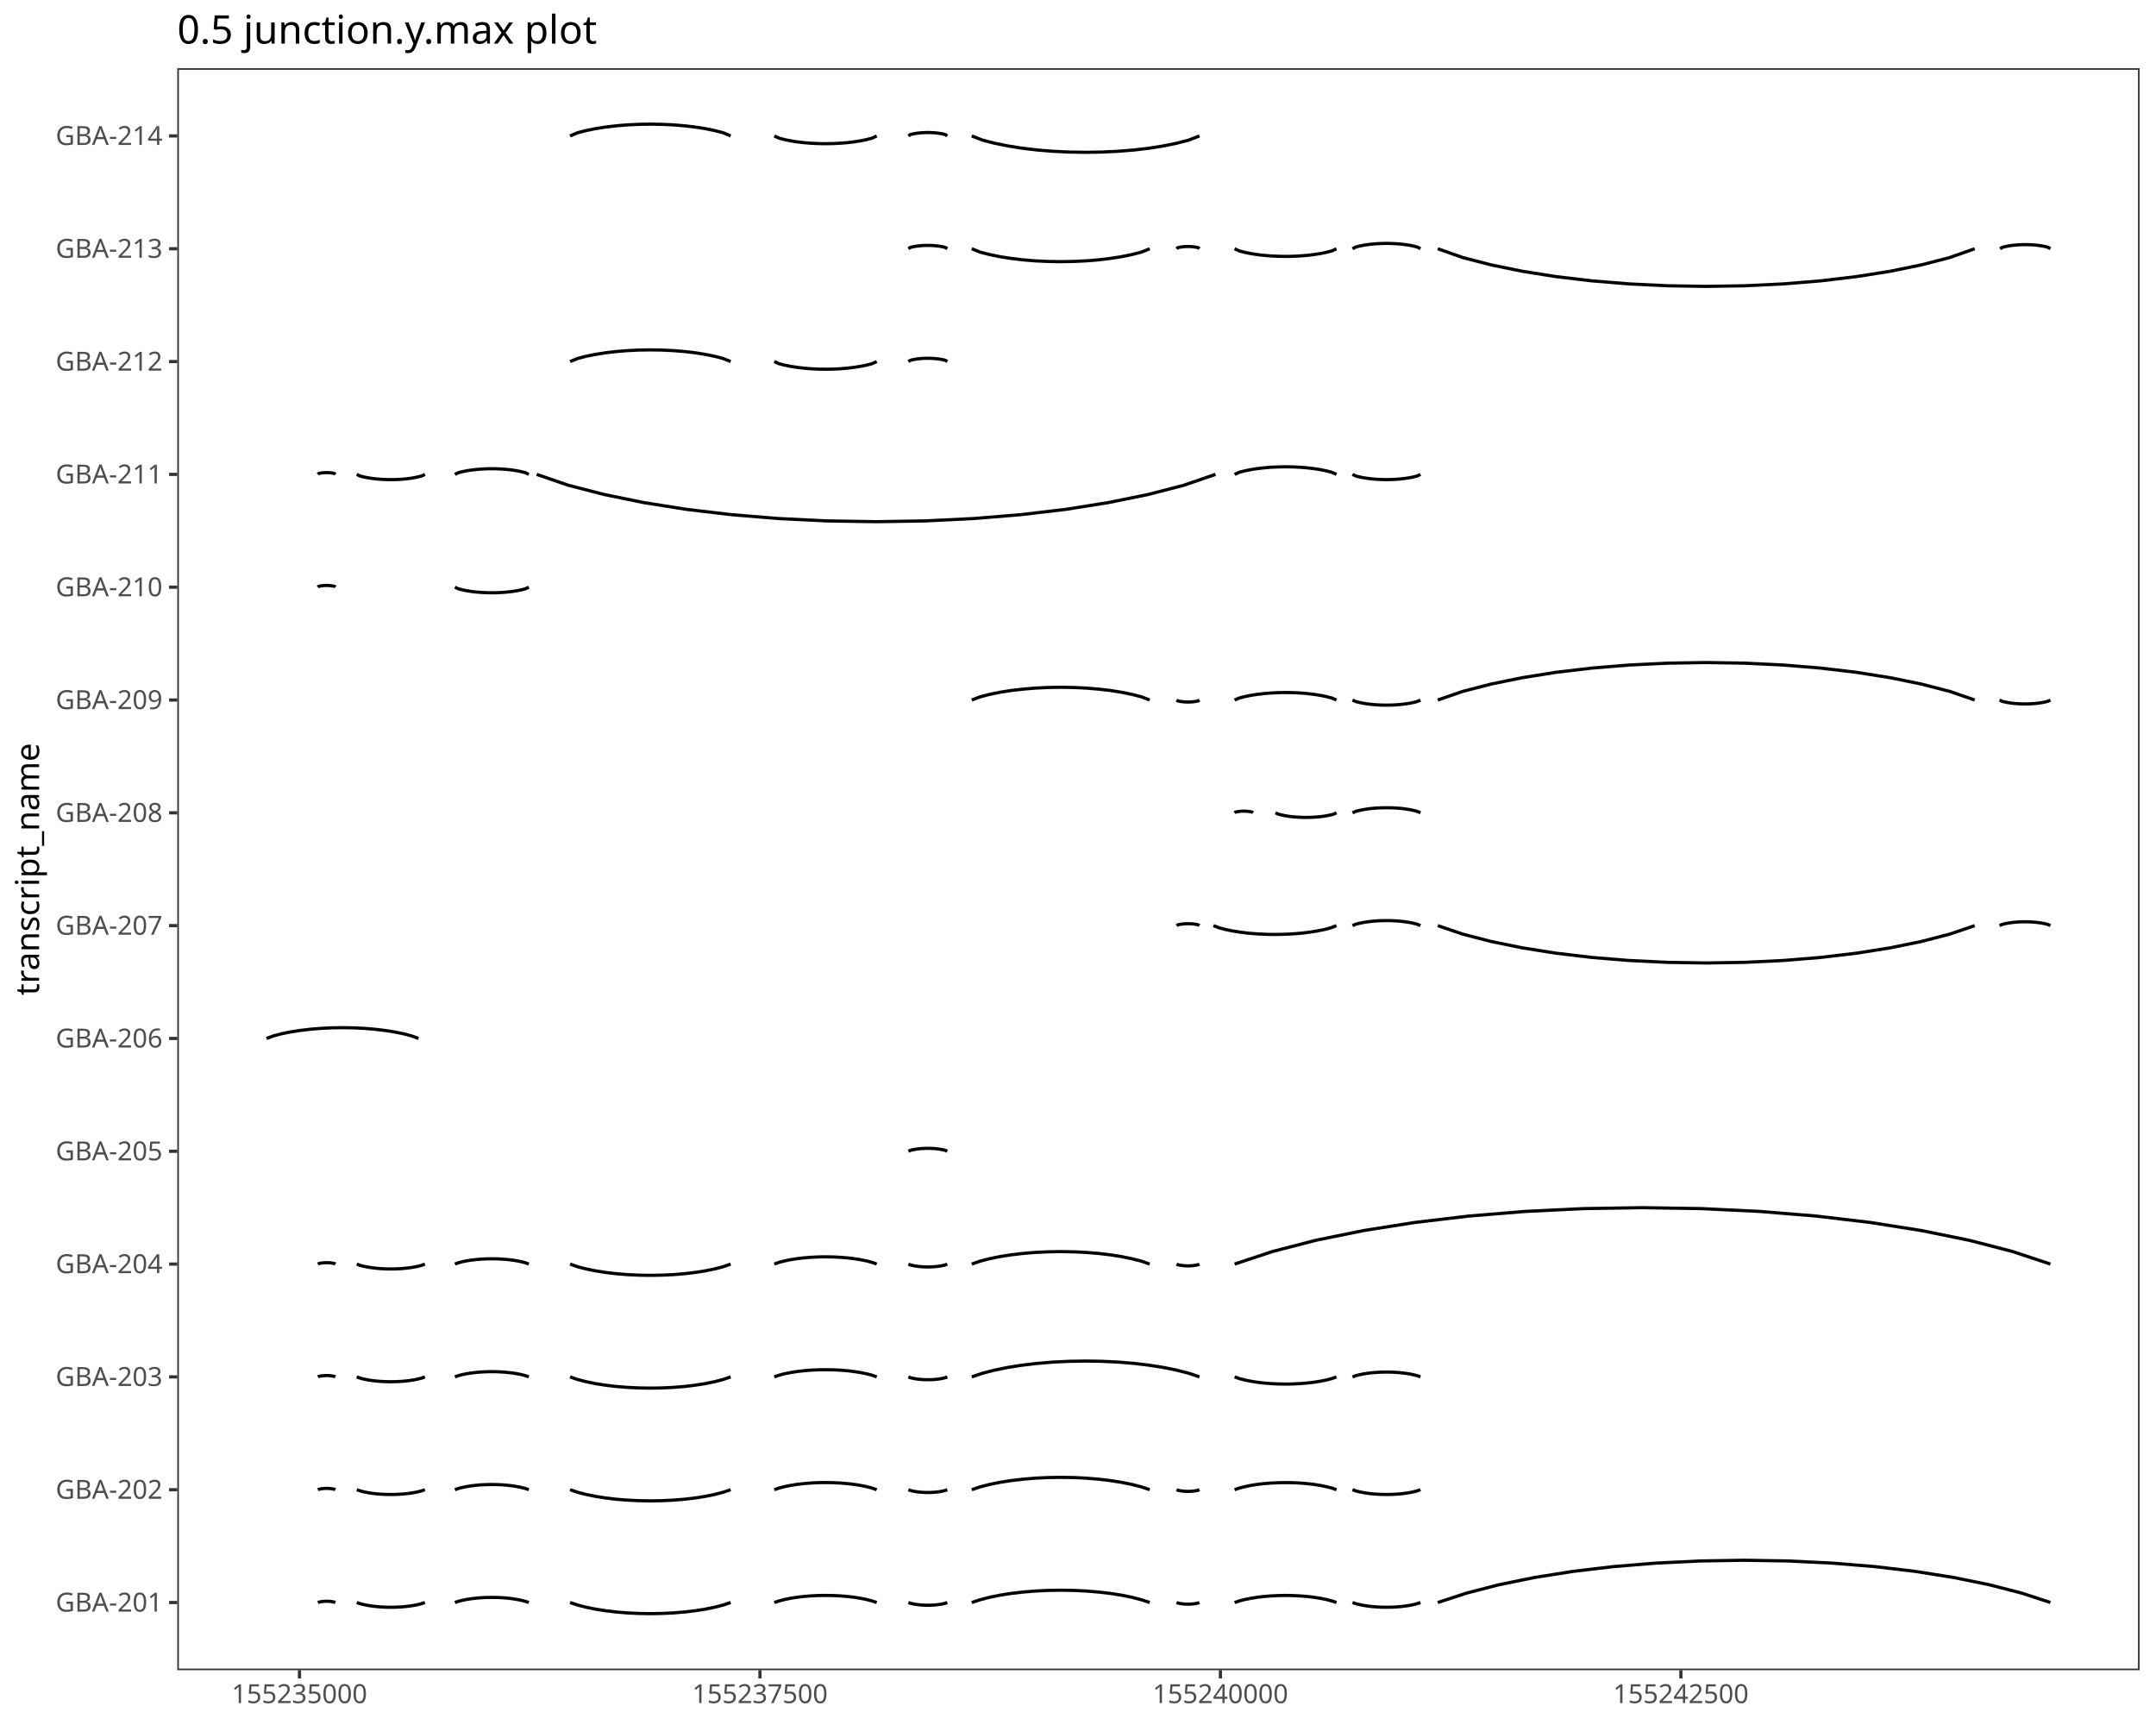
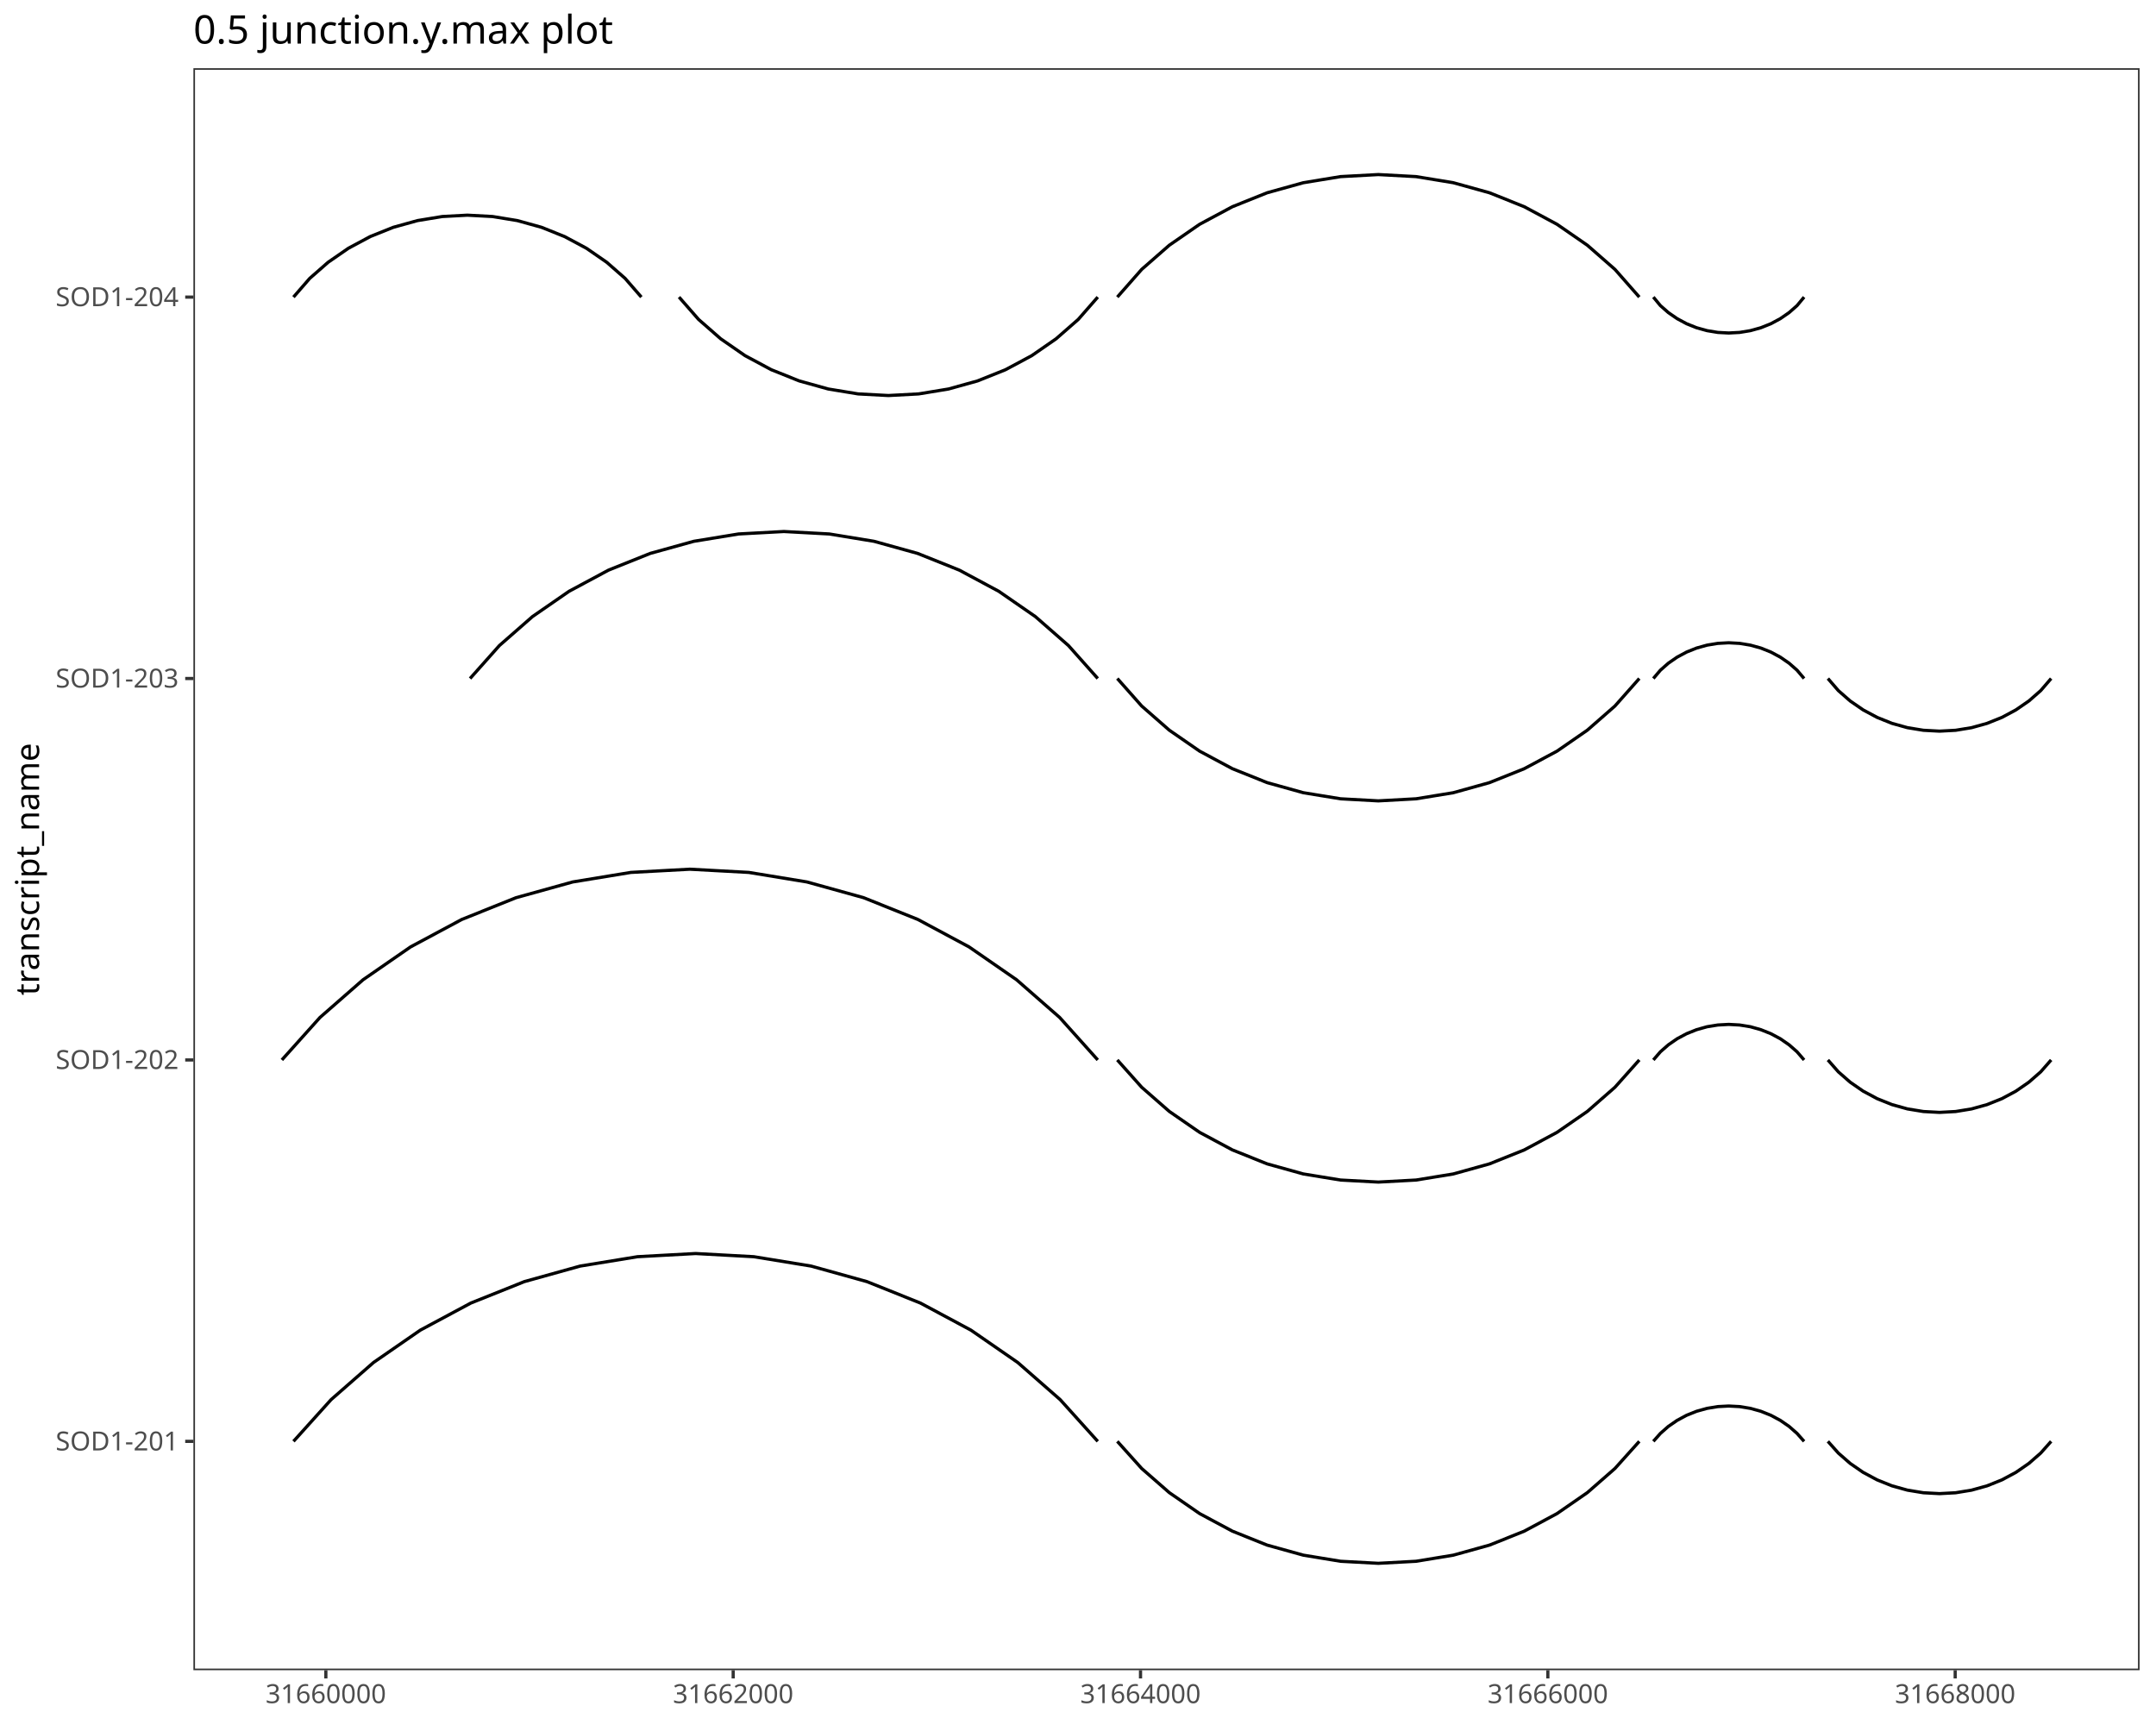
<svg xmlns="http://www.w3.org/2000/svg" class="svglite" data-engine-version="2.0" width="720.00pt" height="576.00pt" viewBox="0 0 720.00 576.00">
  <defs>
    <style type="text/css">
    .svglite line, .svglite polyline, .svglite polygon, .svglite path, .svglite rect, .svglite circle {
      fill: none;
      stroke: #000000;
      stroke-linecap: round;
      stroke-linejoin: round;
      stroke-miterlimit: 10.00;
    }
  </style>
  </defs>
  <rect width="100%" height="100%" style="stroke: none; fill: #FFFFFF;" />
  <defs>
    <clipPath id="cpMC4wMHw3MjAuMDB8MC4wMHw1NzYuMDA=">
      <rect x="0.00" y="0.00" width="720.00" height="576.00" />
    </clipPath>
  </defs>
  <g clip-path="url(#cpMC4wMHw3MjAuMDB8MC4wMHw1NzYuMDA=)">
    <rect x="0.00" y="0.00" width="720.00" height="576.00" style="stroke-width: 1.07; stroke: #FFFFFF; fill: #FFFFFF;" />
  </g>
  <defs>
-     <clipPath id="cpNTkuMjF8NzE0LjUyfDIyLjc4fDU1Ny43MQ==">
-       <rect x="59.21" y="22.78" width="655.31" height="534.92" />
+     <clipPath id="cpNjQuNTl8NzE0LjUyfDIyLjc4fDU1Ny43MQ==">
+       <rect x="64.59" y="22.78" width="649.93" height="534.92" />
    </clipPath>
  </defs>
-   <g clip-path="url(#cpNTkuMjF8NzE0LjUyfDIyLjc4fDU1Ny43MQ==)">
-     <rect x="59.21" y="22.78" width="655.31" height="534.92" style="stroke-width: 1.07; stroke: none; fill: #FFFFFF;" />
-     <polyline points="151.92,535.10 153.07,534.71 154.38,534.37 155.81,534.08 157.36,533.84 159.00,533.64 160.71,533.50 162.47,533.42 164.26,533.39 166.04,533.42 167.80,533.50 169.51,533.64 171.15,533.84 172.70,534.08 174.13,534.37 175.44,534.71 176.59,535.10 " style="stroke-width: 1.07; stroke-linecap: butt;" />
-     <polyline points="106.16,535.10 106.43,535.00 106.74,534.92 107.08,534.85 107.45,534.79 107.84,534.74 108.24,534.71 108.66,534.69 109.08,534.68 109.50,534.69 109.92,534.71 110.32,534.74 110.71,534.79 111.08,534.85 111.42,534.92 111.73,535.00 112.00,535.10 " style="stroke-width: 1.07; stroke-linecap: butt;" />
-     <polyline points="190.37,535.10 192.87,535.94 195.71,536.67 198.83,537.31 202.19,537.84 205.76,538.26 209.48,538.57 213.31,538.75 217.19,538.82 221.06,538.75 224.89,538.57 228.61,538.26 232.18,537.84 235.55,537.31 238.67,536.67 241.50,535.94 244.00,535.10 " style="stroke-width: 1.07; stroke-linecap: butt;" />
-     <polyline points="258.58,535.10 260.18,534.57 261.99,534.10 263.98,533.69 266.12,533.35 268.40,533.08 270.77,532.89 273.21,532.77 275.68,532.73 278.16,532.77 280.59,532.89 282.97,533.08 285.24,533.35 287.39,533.69 289.38,534.10 291.19,534.57 292.78,535.10 " style="stroke-width: 1.07; stroke-linecap: butt;" />
-     <polyline points="303.36,535.10 303.97,535.32 304.66,535.50 305.41,535.65 306.23,535.78 307.09,535.88 307.99,535.95 308.91,536.00 309.85,536.01 310.79,536.00 311.72,535.95 312.62,535.88 313.48,535.78 314.30,535.65 315.05,535.50 315.74,535.32 316.34,535.10 " style="stroke-width: 1.07; stroke-linecap: butt;" />
-     <polyline points="324.52,535.10 327.30,534.18 330.44,533.37 333.89,532.66 337.62,532.07 341.58,531.61 345.70,531.27 349.94,531.06 354.23,530.99 358.53,531.06 362.77,531.27 366.89,531.61 370.84,532.07 374.57,532.66 378.03,533.37 381.17,534.18 383.94,535.10 " style="stroke-width: 1.07; stroke-linecap: butt;" />
-     <polyline points="392.92,535.10 393.28,535.24 393.68,535.34 394.13,535.43 394.61,535.51 395.11,535.57 395.64,535.61 396.19,535.64 396.74,535.65 397.29,535.64 397.83,535.61 398.36,535.57 398.87,535.51 399.35,535.43 399.79,535.34 400.19,535.24 400.55,535.10 " style="stroke-width: 1.07; stroke-linecap: butt;" />
-     <polyline points="412.30,535.10 413.89,534.57 415.69,534.10 417.66,533.70 419.80,533.36 422.06,533.09 424.42,532.90 426.85,532.78 429.31,532.74 431.77,532.78 434.19,532.90 436.55,533.09 438.82,533.36 440.95,533.70 442.93,534.10 444.73,534.57 446.32,535.10 " style="stroke-width: 1.07; stroke-linecap: butt;" />
-     <polyline points="451.67,535.10 452.73,535.47 453.93,535.78 455.25,536.05 456.67,536.27 458.18,536.45 459.76,536.58 461.38,536.66 463.02,536.68 464.66,536.66 466.28,536.58 467.85,536.45 469.36,536.27 470.79,536.05 472.11,535.78 473.30,535.47 474.36,535.10 " style="stroke-width: 1.07; stroke-linecap: butt;" />
-     <polyline points="480.15,535.10 489.71,531.97 500.51,529.18 512.41,526.75 525.26,524.71 538.87,523.10 553.06,521.94 567.65,521.23 582.44,520.99 597.23,521.23 611.82,521.94 626.01,523.10 639.62,524.71 652.47,526.75 664.37,529.18 675.17,531.97 684.73,535.10 " style="stroke-width: 1.07; stroke-linecap: butt;" />
-     <polyline points="119.14,535.10 120.20,535.47 121.40,535.78 122.73,536.05 124.16,536.27 125.67,536.45 127.25,536.58 128.87,536.66 130.52,536.69 132.16,536.66 133.78,536.58 135.36,536.45 136.88,536.27 138.31,536.05 139.63,535.78 140.83,535.47 141.90,535.10 " style="stroke-width: 1.07; stroke-linecap: butt;" />
-     <polyline points="151.92,196.07 153.07,196.61 154.38,196.95 155.81,197.24 157.36,197.49 159.00,197.68 160.71,197.82 162.47,197.91 164.26,197.94 166.04,197.91 167.80,197.82 169.51,197.68 171.15,197.49 172.70,197.24 174.13,196.95 175.44,196.61 176.59,196.07 " style="stroke-width: 1.07; stroke-linecap: butt;" />
-     <polyline points="106.16,196.07 106.43,195.81 106.74,195.73 107.08,195.66 107.45,195.60 107.84,195.56 108.24,195.52 108.66,195.50 109.08,195.50 109.50,195.50 109.92,195.52 110.32,195.56 110.71,195.60 111.08,195.66 111.42,195.73 111.73,195.81 112.00,196.07 " style="stroke-width: 1.07; stroke-linecap: butt;" />
-     <polyline points="119.14,158.40 120.20,158.93 121.40,159.24 122.73,159.51 124.16,159.74 125.67,159.92 127.25,160.05 128.87,160.13 130.52,160.15 132.16,160.13 133.78,160.05 135.36,159.92 136.88,159.74 138.31,159.51 139.63,159.24 140.83,158.93 141.90,158.40 " style="stroke-width: 1.07; stroke-linecap: butt;" />
-     <polyline points="151.92,158.40 153.07,157.84 154.38,157.50 155.81,157.21 157.36,156.96 159.00,156.77 160.71,156.63 162.47,156.54 164.26,156.51 166.04,156.54 167.80,156.63 169.51,156.77 171.15,156.96 172.70,157.21 174.13,157.50 175.44,157.84 176.59,158.40 " style="stroke-width: 1.07; stroke-linecap: butt;" />
-     <polyline points="106.16,158.40 106.43,158.12 106.74,158.04 107.08,157.97 107.45,157.91 107.84,157.87 108.24,157.84 108.66,157.82 109.08,157.81 109.50,157.82 109.92,157.84 110.32,157.87 110.71,157.91 111.08,157.97 111.42,158.04 111.73,158.12 112.00,158.40 " style="stroke-width: 1.07; stroke-linecap: butt;" />
-     <polyline points="179.23,158.40 189.82,162.04 201.79,165.13 214.98,167.82 229.21,170.08 244.29,171.86 260.02,173.15 276.18,173.94 292.57,174.20 308.95,173.94 325.12,173.15 340.84,171.86 355.92,170.08 370.15,167.82 383.34,165.13 395.31,162.04 405.90,158.40 " style="stroke-width: 1.07; stroke-linecap: butt;" />
-     <polyline points="412.30,158.40 413.89,157.69 415.69,157.23 417.66,156.82 419.80,156.49 422.06,156.22 424.42,156.02 426.85,155.91 429.31,155.87 431.77,155.91 434.19,156.02 436.55,156.22 438.82,156.49 440.95,156.82 442.93,157.23 444.73,157.69 446.32,158.40 " style="stroke-width: 1.07; stroke-linecap: butt;" />
-     <polyline points="451.67,158.40 452.73,158.93 453.93,159.24 455.25,159.51 456.67,159.73 458.18,159.91 459.76,160.04 461.38,160.12 463.02,160.15 464.66,160.12 466.28,160.04 467.85,159.91 469.36,159.73 470.79,159.51 472.11,159.24 473.30,158.93 474.36,158.40 " style="stroke-width: 1.07; stroke-linecap: butt;" />
-     <polyline points="190.37,120.73 192.87,119.71 195.71,118.97 198.83,118.34 202.19,117.80 205.76,117.38 209.48,117.08 213.31,116.89 217.19,116.83 221.06,116.89 224.89,117.08 228.61,117.38 232.18,117.80 235.55,118.34 238.67,118.97 241.50,119.71 244.00,120.73 " style="stroke-width: 1.07; stroke-linecap: butt;" />
-     <polyline points="258.58,120.73 260.18,121.45 261.99,121.92 263.98,122.32 266.12,122.66 268.40,122.93 270.77,123.13 273.21,123.25 275.68,123.29 278.16,123.25 280.59,123.13 282.97,122.93 285.24,122.66 287.39,122.32 289.38,121.92 291.19,121.45 292.78,120.73 " style="stroke-width: 1.07; stroke-linecap: butt;" />
-     <polyline points="303.36,120.73 303.97,120.33 304.66,120.15 305.41,119.99 306.23,119.87 307.09,119.76 307.99,119.69 308.91,119.64 309.85,119.63 310.79,119.64 311.72,119.69 312.62,119.76 313.48,119.87 314.30,119.99 315.05,120.15 315.74,120.33 316.34,120.73 " style="stroke-width: 1.07; stroke-linecap: butt;" />
-     <polyline points="303.36,83.06 303.97,82.64 304.66,82.46 305.41,82.31 306.23,82.18 307.09,82.08 307.99,82.00 308.91,81.96 309.85,81.94 310.79,81.96 311.72,82.00 312.62,82.08 313.48,82.18 314.30,82.31 315.05,82.46 315.74,82.64 316.34,83.06 " style="stroke-width: 1.07; stroke-linecap: butt;" />
-     <polyline points="324.52,83.06 327.30,84.18 330.44,84.99 333.89,85.70 337.62,86.29 341.58,86.76 345.70,87.10 349.94,87.30 354.23,87.37 358.53,87.30 362.77,87.10 366.89,86.76 370.84,86.29 374.57,85.70 378.03,84.99 381.17,84.18 383.94,83.06 " style="stroke-width: 1.07; stroke-linecap: butt;" />
-     <polyline points="392.92,83.06 393.28,82.72 393.68,82.62 394.13,82.53 394.61,82.45 395.11,82.39 395.64,82.35 396.19,82.32 396.74,82.31 397.29,82.32 397.83,82.35 398.36,82.39 398.87,82.45 399.35,82.53 399.79,82.62 400.19,82.72 400.55,83.06 " style="stroke-width: 1.07; stroke-linecap: butt;" />
-     <polyline points="412.30,83.06 413.89,83.80 415.69,84.26 417.66,84.66 419.80,85.00 422.06,85.27 424.42,85.46 426.85,85.58 429.31,85.62 431.77,85.58 434.19,85.46 436.55,85.27 438.82,85.00 440.95,84.66 442.93,84.26 444.73,83.80 446.32,83.06 " style="stroke-width: 1.07; stroke-linecap: butt;" />
-     <polyline points="451.67,83.06 452.73,82.49 453.93,82.18 455.25,81.91 456.67,81.69 458.18,81.51 459.76,81.38 461.38,81.30 463.02,81.27 464.66,81.30 466.28,81.38 467.85,81.51 469.36,81.69 470.79,81.91 472.11,82.18 473.30,82.49 474.36,83.06 " style="stroke-width: 1.07; stroke-linecap: butt;" />
-     <polyline points="480.15,83.06 488.52,86.01 497.99,88.46 508.43,90.59 519.68,92.37 531.61,93.78 544.05,94.80 556.84,95.42 569.80,95.63 582.76,95.42 595.55,94.80 607.99,93.78 619.92,92.37 631.17,90.59 641.61,88.46 651.07,86.01 659.45,83.06 " style="stroke-width: 1.07; stroke-linecap: butt;" />
-     <polyline points="667.94,83.06 668.73,82.58 669.61,82.35 670.59,82.15 671.64,81.98 672.76,81.85 673.93,81.76 675.12,81.70 676.34,81.68 677.55,81.70 678.75,81.76 679.91,81.85 681.03,81.98 682.09,82.15 683.06,82.35 683.95,82.58 684.73,83.06 " style="stroke-width: 1.07; stroke-linecap: butt;" />
-     <polyline points="190.37,45.39 192.87,44.33 195.71,43.60 198.83,42.96 202.19,42.43 205.76,42.01 209.48,41.70 213.31,41.52 217.19,41.45 221.06,41.52 224.89,41.70 228.61,42.01 232.18,42.43 235.55,42.96 238.67,43.60 241.50,44.33 244.00,45.39 " style="stroke-width: 1.07; stroke-linecap: butt;" />
-     <polyline points="258.58,45.39 260.18,46.14 261.99,46.61 263.98,47.02 266.12,47.36 268.40,47.63 270.77,47.82 273.21,47.94 275.68,47.98 278.16,47.94 280.59,47.82 282.97,47.63 285.24,47.36 287.39,47.02 289.38,46.61 291.19,46.14 292.78,45.39 " style="stroke-width: 1.07; stroke-linecap: butt;" />
-     <polyline points="303.36,45.39 303.97,44.95 304.66,44.77 305.41,44.62 306.23,44.49 307.09,44.39 307.99,44.31 308.91,44.27 309.85,44.25 310.79,44.27 311.72,44.31 312.62,44.39 313.48,44.49 314.30,44.62 315.05,44.77 315.74,44.95 316.34,45.39 " style="stroke-width: 1.07; stroke-linecap: butt;" />
-     <polyline points="324.52,45.39 328.08,46.78 332.09,47.82 336.51,48.72 341.29,49.48 346.34,50.08 351.62,50.51 357.04,50.77 362.54,50.86 368.03,50.77 373.45,50.51 378.73,50.08 383.79,49.48 388.56,48.72 392.98,47.82 397.00,46.78 400.55,45.39 " style="stroke-width: 1.07; stroke-linecap: butt;" />
-     <polyline points="106.16,497.43 106.43,497.31 106.74,497.23 107.08,497.16 107.45,497.10 107.84,497.06 108.24,497.02 108.66,497.00 109.08,497.00 109.50,497.00 109.92,497.02 110.32,497.06 110.71,497.10 111.08,497.16 111.42,497.23 111.73,497.31 112.00,497.43 " style="stroke-width: 1.07; stroke-linecap: butt;" />
-     <polyline points="151.92,497.43 153.07,497.02 154.38,496.69 155.81,496.39 157.36,496.15 159.00,495.95 160.71,495.81 162.47,495.73 164.26,495.70 166.04,495.73 167.80,495.81 169.51,495.95 171.15,496.15 172.70,496.39 174.13,496.69 175.44,497.02 176.59,497.43 " style="stroke-width: 1.07; stroke-linecap: butt;" />
-     <polyline points="190.37,497.43 192.87,498.28 195.71,499.02 198.83,499.65 202.19,500.19 205.76,500.61 209.48,500.91 213.31,501.10 217.19,501.16 221.06,501.10 224.89,500.91 228.61,500.61 232.18,500.19 235.55,499.65 238.67,499.02 241.50,498.28 244.00,497.43 " style="stroke-width: 1.07; stroke-linecap: butt;" />
-     <polyline points="258.58,497.43 260.18,496.88 261.99,496.41 263.98,496.00 266.12,495.66 268.40,495.40 270.77,495.20 273.21,495.08 275.68,495.04 278.16,495.08 280.59,495.20 282.97,495.40 285.24,495.66 287.39,496.00 289.38,496.41 291.19,496.88 292.78,497.43 " style="stroke-width: 1.07; stroke-linecap: butt;" />
-     <polyline points="303.36,497.43 303.97,497.66 304.66,497.84 305.41,498.00 306.23,498.13 307.09,498.23 307.99,498.30 308.91,498.35 309.85,498.36 310.79,498.35 311.72,498.30 312.62,498.23 313.48,498.13 314.30,498.00 315.05,497.84 315.74,497.66 316.34,497.43 " style="stroke-width: 1.07; stroke-linecap: butt;" />
-     <polyline points="324.52,497.43 327.30,496.49 330.44,495.68 333.89,494.98 337.62,494.39 341.58,493.92 345.70,493.58 349.94,493.37 354.23,493.31 358.53,493.37 362.77,493.58 366.89,493.92 370.84,494.39 374.57,494.98 378.03,495.68 381.17,496.49 383.94,497.43 " style="stroke-width: 1.07; stroke-linecap: butt;" />
-     <polyline points="392.92,497.43 393.28,497.58 393.68,497.69 394.13,497.78 394.61,497.85 395.11,497.91 395.64,497.96 396.19,497.98 396.74,497.99 397.29,497.98 397.83,497.96 398.36,497.91 398.87,497.85 399.35,497.78 399.79,497.69 400.19,497.58 400.55,497.43 " style="stroke-width: 1.07; stroke-linecap: butt;" />
-     <polyline points="412.30,497.43 413.89,496.88 415.69,496.42 417.66,496.01 419.80,495.67 422.06,495.41 424.42,495.21 426.85,495.10 429.31,495.06 431.77,495.10 434.19,495.21 436.55,495.41 438.82,495.67 440.95,496.01 442.93,496.42 444.73,496.88 446.32,497.43 " style="stroke-width: 1.07; stroke-linecap: butt;" />
-     <polyline points="451.67,497.43 452.73,497.81 453.93,498.12 455.25,498.39 456.67,498.62 458.18,498.80 459.76,498.93 461.38,499.00 463.02,499.03 464.66,499.00 466.28,498.93 467.85,498.80 469.36,498.62 470.79,498.39 472.11,498.12 473.30,497.81 474.36,497.43 " style="stroke-width: 1.07; stroke-linecap: butt;" />
-     <polyline points="119.14,497.43 120.20,497.81 121.40,498.12 122.73,498.39 124.16,498.62 125.67,498.80 127.25,498.93 128.87,499.01 130.52,499.03 132.16,499.01 133.78,498.93 135.36,498.80 136.88,498.62 138.31,498.39 139.63,498.12 140.83,497.81 141.90,497.43 " style="stroke-width: 1.07; stroke-linecap: butt;" />
-     <polyline points="119.14,459.76 120.20,460.16 121.40,460.47 122.73,460.74 124.16,460.97 125.67,461.15 127.25,461.28 128.87,461.35 130.52,461.38 132.16,461.35 133.78,461.28 135.36,461.15 136.88,460.97 138.31,460.74 139.63,460.47 140.83,460.16 141.90,459.76 " style="stroke-width: 1.07; stroke-linecap: butt;" />
-     <polyline points="151.92,459.76 153.07,459.34 154.38,459.00 155.81,458.71 157.36,458.46 159.00,458.27 160.71,458.13 162.47,458.04 164.26,458.01 166.04,458.04 167.80,458.13 169.51,458.27 171.15,458.46 172.70,458.71 174.13,459.00 175.44,459.34 176.59,459.76 " style="stroke-width: 1.07; stroke-linecap: butt;" />
-     <polyline points="190.37,459.76 192.87,460.63 195.71,461.36 198.83,462.00 202.19,462.53 205.76,462.96 209.48,463.26 213.31,463.45 217.19,463.51 221.06,463.45 224.89,463.26 228.61,462.96 232.18,462.53 235.55,462.00 238.67,461.36 241.50,460.63 244.00,459.76 " style="stroke-width: 1.07; stroke-linecap: butt;" />
-     <polyline points="258.58,459.76 260.18,459.19 261.99,458.72 263.98,458.32 266.12,457.98 268.40,457.71 270.77,457.51 273.21,457.40 275.68,457.36 278.16,457.40 280.59,457.51 282.97,457.71 285.24,457.98 287.39,458.32 289.38,458.72 291.19,459.19 292.78,459.76 " style="stroke-width: 1.07; stroke-linecap: butt;" />
-     <polyline points="106.16,459.76 106.43,459.62 106.74,459.54 107.08,459.47 107.45,459.42 107.84,459.37 108.24,459.34 108.66,459.32 109.08,459.31 109.50,459.32 109.92,459.34 110.32,459.37 110.71,459.42 111.08,459.47 111.42,459.54 111.73,459.62 112.00,459.76 " style="stroke-width: 1.07; stroke-linecap: butt;" />
-     <polyline points="303.36,459.76 303.97,460.01 304.66,460.19 305.41,460.34 306.23,460.47 307.09,460.57 307.99,460.65 308.91,460.69 309.85,460.71 310.79,460.69 311.72,460.65 312.62,460.57 313.48,460.47 314.30,460.34 315.05,460.19 315.74,460.01 316.34,459.76 " style="stroke-width: 1.07; stroke-linecap: butt;" />
-     <polyline points="324.52,459.76 328.08,458.55 332.09,457.52 336.51,456.61 341.29,455.86 346.34,455.26 351.62,454.82 357.04,454.56 362.54,454.47 368.03,454.56 373.45,454.82 378.73,455.26 383.79,455.86 388.56,456.61 392.98,457.52 397.00,458.55 400.55,459.76 " style="stroke-width: 1.07; stroke-linecap: butt;" />
-     <polyline points="412.30,459.76 413.89,460.33 415.69,460.80 417.66,461.20 419.80,461.54 422.06,461.81 424.42,462.00 426.85,462.12 429.31,462.16 431.77,462.12 434.19,462.00 436.55,461.81 438.82,461.54 440.95,461.20 442.93,460.80 444.73,460.33 446.32,459.76 " style="stroke-width: 1.07; stroke-linecap: butt;" />
-     <polyline points="451.67,459.76 452.73,459.37 453.93,459.06 455.25,458.79 456.67,458.56 458.18,458.38 459.76,458.25 461.38,458.17 463.02,458.15 464.66,458.17 466.28,458.25 467.85,458.38 469.36,458.56 470.79,458.79 472.11,459.06 473.30,459.37 474.36,459.76 " style="stroke-width: 1.07; stroke-linecap: butt;" />
-     <polyline points="119.14,422.09 120.20,422.51 121.40,422.82 122.73,423.09 124.16,423.31 125.67,423.49 127.25,423.62 128.87,423.70 130.52,423.73 132.16,423.70 133.78,423.62 135.36,423.49 136.88,423.31 138.31,423.09 139.63,422.82 140.83,422.51 141.90,422.09 " style="stroke-width: 1.07; stroke-linecap: butt;" />
-     <polyline points="151.92,422.09 153.07,421.65 154.38,421.31 155.81,421.02 157.36,420.77 159.00,420.58 160.71,420.44 162.47,420.35 164.26,420.32 166.04,420.35 167.80,420.44 169.51,420.58 171.15,420.77 172.70,421.02 174.13,421.31 175.44,421.65 176.59,422.09 " style="stroke-width: 1.07; stroke-linecap: butt;" />
-     <polyline points="190.37,422.09 192.87,422.98 195.71,423.71 198.83,424.35 202.19,424.88 205.76,425.30 209.48,425.61 213.31,425.79 217.19,425.85 221.06,425.79 224.89,425.61 228.61,425.30 232.18,424.88 235.55,424.35 238.67,423.71 241.50,422.98 244.00,422.09 " style="stroke-width: 1.07; stroke-linecap: butt;" />
-     <polyline points="258.58,422.09 260.18,421.50 261.99,421.04 263.98,420.63 266.12,420.29 268.40,420.02 270.77,419.83 273.21,419.71 275.68,419.67 278.16,419.71 280.59,419.83 282.97,420.02 285.24,420.29 287.39,420.63 289.38,421.04 291.19,421.50 292.78,422.09 " style="stroke-width: 1.07; stroke-linecap: butt;" />
-     <polyline points="303.36,422.09 303.97,422.36 304.66,422.53 305.41,422.69 306.23,422.82 307.09,422.92 307.99,422.99 308.91,423.04 309.85,423.05 310.79,423.04 311.72,422.99 312.62,422.92 313.48,422.82 314.30,422.69 315.05,422.53 315.74,422.36 316.34,422.09 " style="stroke-width: 1.07; stroke-linecap: butt;" />
-     <polyline points="106.16,422.09 106.43,421.93 106.74,421.86 107.08,421.79 107.45,421.73 107.84,421.68 108.24,421.65 108.66,421.63 109.08,421.62 109.50,421.63 109.92,421.65 110.32,421.68 110.71,421.73 111.08,421.79 111.42,421.86 111.73,421.93 112.00,422.09 " style="stroke-width: 1.07; stroke-linecap: butt;" />
-     <polyline points="324.52,422.09 327.30,421.12 330.44,420.31 333.89,419.60 337.62,419.01 341.58,418.54 345.70,418.20 349.94,418.00 354.23,417.93 358.53,418.00 362.77,418.20 366.89,418.54 370.84,419.01 374.57,419.60 378.03,420.31 381.17,421.12 383.94,422.09 " style="stroke-width: 1.07; stroke-linecap: butt;" />
-     <polyline points="392.92,422.09 393.28,422.28 393.68,422.38 394.13,422.47 394.61,422.55 395.11,422.61 395.64,422.65 396.19,422.68 396.74,422.69 397.29,422.68 397.83,422.65 398.36,422.61 398.87,422.55 399.35,422.47 399.79,422.38 400.19,422.28 400.55,422.09 " style="stroke-width: 1.07; stroke-linecap: butt;" />
-     <polyline points="412.30,422.09 425.03,417.87 439.42,414.15 455.27,410.92 472.37,408.21 490.49,406.06 509.40,404.51 528.82,403.57 548.52,403.26 568.21,403.57 587.64,404.51 606.54,406.06 624.66,408.21 641.77,410.92 657.62,414.15 672.00,417.87 684.73,422.09 " style="stroke-width: 1.07; stroke-linecap: butt;" />
-     <polyline points="303.36,384.42 303.97,384.14 304.66,383.96 305.41,383.81 306.23,383.68 307.09,383.58 307.99,383.50 308.91,383.46 309.85,383.44 310.79,383.46 311.72,383.50 312.62,383.58 313.48,383.68 314.30,383.81 315.05,383.96 315.74,384.14 316.34,384.42 " style="stroke-width: 1.07; stroke-linecap: butt;" />
-     <polyline points="89.00,346.75 91.37,345.88 94.05,345.18 97.00,344.58 100.19,344.08 103.56,343.68 107.08,343.39 110.70,343.21 114.37,343.15 118.04,343.21 121.66,343.39 125.18,343.68 128.55,344.08 131.74,344.58 134.69,345.18 137.37,345.88 139.74,346.75 " style="stroke-width: 1.07; stroke-linecap: butt;" />
-     <polyline points="392.92,309.08 393.28,308.85 393.68,308.74 394.13,308.65 394.61,308.57 395.11,308.51 395.64,308.47 396.19,308.44 396.74,308.44 397.29,308.44 397.83,308.47 398.36,308.51 398.87,308.57 399.35,308.65 399.79,308.74 400.19,308.85 400.55,309.08 " style="stroke-width: 1.07; stroke-linecap: butt;" />
-     <polyline points="405.23,309.08 407.15,309.82 409.32,310.39 411.71,310.87 414.29,311.28 417.02,311.61 419.87,311.84 422.80,311.98 425.77,312.03 428.74,311.98 431.67,311.84 434.52,311.61 437.26,311.28 439.84,310.87 442.23,310.39 444.40,309.82 446.32,309.08 " style="stroke-width: 1.07; stroke-linecap: butt;" />
-     <polyline points="451.67,309.08 452.73,308.62 453.93,308.31 455.25,308.04 456.67,307.81 458.18,307.63 459.76,307.50 461.38,307.42 463.02,307.40 464.66,307.42 466.28,307.50 467.85,307.63 469.36,307.81 470.79,308.04 472.11,308.31 473.30,308.62 474.36,309.08 " style="stroke-width: 1.07; stroke-linecap: butt;" />
-     <polyline points="480.15,309.08 488.52,311.93 497.99,314.38 508.43,316.51 519.68,318.29 531.61,319.70 544.05,320.72 556.84,321.34 569.80,321.55 582.76,321.34 595.55,320.72 607.99,319.70 619.92,318.29 631.17,316.51 641.61,314.38 651.07,311.93 659.45,309.08 " style="stroke-width: 1.07; stroke-linecap: butt;" />
-     <polyline points="667.76,309.08 668.55,308.70 669.45,308.47 670.43,308.27 671.50,308.10 672.63,307.97 673.81,307.87 675.02,307.81 676.25,307.79 677.47,307.81 678.68,307.87 679.86,307.97 680.99,308.10 682.06,308.27 683.04,308.47 683.94,308.70 684.73,309.08 " style="stroke-width: 1.07; stroke-linecap: butt;" />
-     <polyline points="412.30,271.41 412.59,271.18 412.91,271.10 413.27,271.02 413.66,270.96 414.07,270.91 414.49,270.88 414.93,270.86 415.38,270.85 415.82,270.86 416.26,270.88 416.69,270.91 417.09,270.96 417.48,271.02 417.84,271.10 418.16,271.18 418.45,271.41 " style="stroke-width: 1.07; stroke-linecap: butt;" />
-     <polyline points="425.96,271.41 426.91,271.86 427.98,272.13 429.17,272.38 430.44,272.58 431.80,272.74 433.21,272.85 434.66,272.92 436.14,272.95 437.61,272.92 439.06,272.85 440.47,272.74 441.83,272.58 443.10,272.38 444.29,272.13 445.36,271.86 446.32,271.41 " style="stroke-width: 1.07; stroke-linecap: butt;" />
-     <polyline points="451.67,271.41 452.73,270.93 453.93,270.62 455.25,270.35 456.67,270.12 458.18,269.94 459.76,269.81 461.38,269.74 463.02,269.71 464.66,269.74 466.28,269.81 467.85,269.94 469.36,270.12 470.79,270.35 472.11,270.62 473.30,270.93 474.36,271.41 " style="stroke-width: 1.07; stroke-linecap: butt;" />
-     <polyline points="324.52,233.74 327.30,232.68 330.44,231.87 333.89,231.16 337.62,230.57 341.58,230.11 345.70,229.77 349.94,229.56 354.23,229.49 358.53,229.56 362.77,229.77 366.89,230.11 370.84,230.57 374.57,231.16 378.03,231.87 381.17,232.68 383.94,233.74 " style="stroke-width: 1.07; stroke-linecap: butt;" />
-     <polyline points="392.92,233.74 393.28,234.01 393.68,234.11 394.13,234.20 394.61,234.28 395.11,234.34 395.64,234.38 396.19,234.41 396.74,234.42 397.29,234.41 397.83,234.38 398.36,234.34 398.87,234.28 399.35,234.20 399.79,234.11 400.19,234.01 400.55,233.74 " style="stroke-width: 1.07; stroke-linecap: butt;" />
-     <polyline points="412.30,233.74 413.89,233.07 415.69,232.60 417.66,232.20 419.80,231.86 422.06,231.59 424.42,231.40 426.85,231.28 429.31,231.24 431.77,231.28 434.19,231.40 436.55,231.59 438.82,231.86 440.95,232.20 442.93,232.60 444.73,233.07 446.32,233.74 " style="stroke-width: 1.07; stroke-linecap: butt;" />
-     <polyline points="451.67,233.74 452.73,234.24 453.93,234.55 455.25,234.82 456.67,235.04 458.18,235.22 459.76,235.35 461.38,235.43 463.02,235.45 464.66,235.43 466.28,235.35 467.85,235.22 469.36,235.04 470.79,234.82 472.11,234.55 473.30,234.24 474.36,233.74 " style="stroke-width: 1.07; stroke-linecap: butt;" />
-     <polyline points="480.15,233.74 488.52,230.85 497.99,228.41 508.43,226.28 519.68,224.49 531.61,223.08 544.05,222.06 556.84,221.44 569.80,221.23 582.76,221.44 595.55,222.06 607.99,223.08 619.92,224.49 631.17,226.28 641.61,228.41 651.07,230.85 659.45,233.74 " style="stroke-width: 1.07; stroke-linecap: butt;" />
-     <polyline points="667.76,233.74 668.55,234.15 669.45,234.38 670.43,234.58 671.50,234.75 672.63,234.89 673.81,234.98 675.02,235.04 676.25,235.06 677.47,235.04 678.68,234.98 679.86,234.89 680.99,234.75 682.06,234.58 683.04,234.38 683.94,234.15 684.73,233.74 " style="stroke-width: 1.07; stroke-linecap: butt;" />
-     <rect x="59.21" y="22.78" width="655.31" height="534.92" style="stroke-width: 1.07; stroke: #333333;" />
+   <g clip-path="url(#cpNjQuNTl8NzE0LjUyfDIyLjc4fDU1Ny43MQ==)">
+     <rect x="64.59" y="22.78" width="649.93" height="534.92" style="stroke-width: 1.07; stroke: none; fill: #FFFFFF;" />
+     <polyline points="552.14,481.29 554.50,478.63 557.15,476.30 560.08,474.28 563.24,472.58 566.59,471.24 570.08,470.27 573.67,469.68 577.31,469.49 580.95,469.68 584.54,470.27 588.03,471.24 591.38,472.58 594.54,474.28 597.47,476.30 600.12,478.63 602.48,481.29 " style="stroke-width: 1.07; stroke-linecap: butt;" />
+     <polyline points="610.43,481.29 613.92,485.20 617.85,488.64 622.19,491.64 626.87,494.15 631.83,496.14 637.00,497.58 642.32,498.45 647.71,498.74 653.09,498.45 658.41,497.58 663.58,496.14 668.54,494.15 673.22,491.64 677.56,488.64 681.50,485.20 684.98,481.29 " style="stroke-width: 1.07; stroke-linecap: butt;" />
+     <polyline points="98.01,481.29 110.56,467.36 124.74,454.95 140.37,444.15 157.23,435.11 175.10,427.95 193.74,422.76 212.89,419.63 232.30,418.57 251.72,419.63 270.87,422.76 289.51,427.95 307.38,435.11 324.24,444.15 339.87,454.95 354.05,467.36 366.60,481.29 " style="stroke-width: 1.07; stroke-linecap: butt;" />
+     <polyline points="373.13,481.29 381.27,490.35 390.48,498.40 400.62,505.41 411.57,511.28 423.16,515.93 435.26,519.29 447.69,521.33 460.29,522.01 472.89,521.33 485.32,519.29 497.42,515.93 509.02,511.28 519.96,505.41 530.10,498.40 539.31,490.35 547.45,481.29 " style="stroke-width: 1.07; stroke-linecap: butt;" />
+     <polyline points="552.14,353.93 554.50,351.20 557.15,348.88 560.08,346.85 563.24,345.16 566.59,343.82 570.08,342.84 573.67,342.26 577.31,342.06 580.95,342.26 584.54,342.84 588.03,343.82 591.38,345.16 594.54,346.85 597.47,348.88 600.12,351.20 602.48,353.93 " style="stroke-width: 1.07; stroke-linecap: butt;" />
+     <polyline points="610.43,353.93 613.92,357.90 617.85,361.34 622.19,364.34 626.87,366.85 631.83,368.84 637.00,370.28 642.32,371.15 647.71,371.44 653.09,371.15 658.41,370.28 663.58,368.84 668.54,366.85 673.22,364.34 677.56,361.34 681.50,357.90 684.98,353.93 " style="stroke-width: 1.07; stroke-linecap: butt;" />
+     <polyline points="94.13,353.93 106.86,339.74 121.25,327.15 137.10,316.19 154.21,307.02 172.34,299.75 191.24,294.50 210.67,291.31 230.37,290.24 250.06,291.31 269.49,294.50 288.40,299.75 306.52,307.02 323.63,316.19 339.48,327.15 353.87,339.74 366.60,353.93 " style="stroke-width: 1.07; stroke-linecap: butt;" />
+     <polyline points="373.13,353.93 381.27,363.05 390.48,371.11 400.62,378.11 411.57,383.98 423.16,388.63 435.26,392.00 447.69,394.03 460.29,394.71 472.89,394.03 485.32,392.00 497.42,388.63 509.02,383.98 519.96,378.11 530.10,371.11 539.31,363.05 547.45,353.93 " style="stroke-width: 1.07; stroke-linecap: butt;" />
+     <polyline points="552.14,226.56 554.50,223.78 557.15,221.45 560.08,219.43 563.24,217.73 566.59,216.39 570.08,215.42 573.67,214.83 577.31,214.63 580.95,214.83 584.54,215.42 588.03,216.39 591.38,217.73 594.54,219.43 597.47,221.45 600.12,223.78 602.48,226.56 " style="stroke-width: 1.07; stroke-linecap: butt;" />
+     <polyline points="610.43,226.56 613.92,230.60 617.85,234.05 622.19,237.04 626.87,239.55 631.83,241.54 637.00,242.98 642.32,243.85 647.71,244.14 653.09,243.85 658.41,242.98 663.58,241.54 668.54,239.55 673.22,237.04 677.56,234.05 681.50,230.60 684.98,226.56 " style="stroke-width: 1.07; stroke-linecap: butt;" />
+     <polyline points="156.98,226.56 166.77,215.56 177.84,205.87 190.04,197.44 203.20,190.38 217.14,184.79 231.69,180.75 246.64,178.30 261.79,177.48 276.94,178.30 291.89,180.75 306.43,184.79 320.38,190.38 333.54,197.44 345.74,205.87 356.81,215.56 366.60,226.56 " style="stroke-width: 1.07; stroke-linecap: butt;" />
+     <polyline points="373.13,226.56 381.27,235.75 390.48,243.81 400.62,250.82 411.57,256.68 423.16,261.33 435.26,264.70 447.69,266.73 460.29,267.42 472.89,266.73 485.32,264.70 497.42,261.33 509.02,256.68 519.96,250.82 530.10,243.81 539.31,235.75 547.45,226.56 " style="stroke-width: 1.07; stroke-linecap: butt;" />
+     <polyline points="98.01,99.20 103.44,92.95 109.57,87.58 116.33,82.91 123.62,79.00 131.35,75.90 139.41,73.66 147.70,72.30 156.09,71.85 164.49,72.30 172.78,73.66 180.84,75.90 188.56,79.00 195.86,82.91 202.62,87.58 208.75,92.95 214.18,99.20 " style="stroke-width: 1.07; stroke-linecap: butt;" />
+     <polyline points="552.14,99.20 554.50,102.05 557.15,104.38 560.08,106.40 563.24,108.10 566.59,109.44 570.08,110.41 573.67,111.00 577.31,111.19 580.95,111.00 584.54,110.41 588.03,109.44 591.38,108.10 594.54,106.40 597.47,104.38 600.12,102.05 602.48,99.20 " style="stroke-width: 1.07; stroke-linecap: butt;" />
+     <polyline points="226.76,99.20 233.30,106.67 240.68,113.13 248.82,118.76 257.59,123.46 266.90,127.19 276.60,129.89 286.57,131.53 296.68,132.07 306.79,131.53 316.76,129.89 326.46,127.19 335.77,123.46 344.55,118.76 352.68,113.13 360.07,106.67 366.60,99.20 " style="stroke-width: 1.07; stroke-linecap: butt;" />
+     <polyline points="373.13,99.20 381.27,89.95 390.48,81.89 400.62,74.89 411.57,69.02 423.16,64.37 435.26,61.01 447.69,58.97 460.29,58.29 472.89,58.97 485.32,61.01 497.42,64.37 509.02,69.02 519.96,74.89 530.10,81.89 539.31,89.95 547.45,99.20 " style="stroke-width: 1.07; stroke-linecap: butt;" />
+     <rect x="64.59" y="22.78" width="649.93" height="534.92" style="stroke-width: 1.07; stroke: #333333;" />
  </g>
  <g clip-path="url(#cpMC4wMHw3MjAuMDB8MC4wMHw1NzYuMDA=)">
-     <text x="54.28" y="538.13" text-anchor="end" style="font-size: 8.80px; fill: #4D4D4D; font-family: sans;" textLength="36.20px" lengthAdjust="spacingAndGlyphs">GBA-201</text>
-     <text x="54.28" y="500.46" text-anchor="end" style="font-size: 8.80px; fill: #4D4D4D; font-family: sans;" textLength="36.20px" lengthAdjust="spacingAndGlyphs">GBA-202</text>
-     <text x="54.28" y="462.79" text-anchor="end" style="font-size: 8.80px; fill: #4D4D4D; font-family: sans;" textLength="36.20px" lengthAdjust="spacingAndGlyphs">GBA-203</text>
-     <text x="54.28" y="425.12" text-anchor="end" style="font-size: 8.80px; fill: #4D4D4D; font-family: sans;" textLength="36.20px" lengthAdjust="spacingAndGlyphs">GBA-204</text>
-     <text x="54.28" y="387.45" text-anchor="end" style="font-size: 8.80px; fill: #4D4D4D; font-family: sans;" textLength="36.20px" lengthAdjust="spacingAndGlyphs">GBA-205</text>
-     <text x="54.28" y="349.78" text-anchor="end" style="font-size: 8.80px; fill: #4D4D4D; font-family: sans;" textLength="36.20px" lengthAdjust="spacingAndGlyphs">GBA-206</text>
-     <text x="54.28" y="312.11" text-anchor="end" style="font-size: 8.80px; fill: #4D4D4D; font-family: sans;" textLength="36.20px" lengthAdjust="spacingAndGlyphs">GBA-207</text>
-     <text x="54.28" y="274.44" text-anchor="end" style="font-size: 8.80px; fill: #4D4D4D; font-family: sans;" textLength="36.20px" lengthAdjust="spacingAndGlyphs">GBA-208</text>
-     <text x="54.28" y="236.77" text-anchor="end" style="font-size: 8.80px; fill: #4D4D4D; font-family: sans;" textLength="36.20px" lengthAdjust="spacingAndGlyphs">GBA-209</text>
-     <text x="54.28" y="199.10" text-anchor="end" style="font-size: 8.80px; fill: #4D4D4D; font-family: sans;" textLength="36.20px" lengthAdjust="spacingAndGlyphs">GBA-210</text>
-     <text x="54.28" y="161.43" text-anchor="end" style="font-size: 8.80px; fill: #4D4D4D; font-family: sans;" textLength="36.20px" lengthAdjust="spacingAndGlyphs">GBA-211</text>
-     <text x="54.28" y="123.76" text-anchor="end" style="font-size: 8.80px; fill: #4D4D4D; font-family: sans;" textLength="36.20px" lengthAdjust="spacingAndGlyphs">GBA-212</text>
-     <text x="54.28" y="86.08" text-anchor="end" style="font-size: 8.80px; fill: #4D4D4D; font-family: sans;" textLength="36.20px" lengthAdjust="spacingAndGlyphs">GBA-213</text>
-     <text x="54.28" y="48.41" text-anchor="end" style="font-size: 8.80px; fill: #4D4D4D; font-family: sans;" textLength="36.20px" lengthAdjust="spacingAndGlyphs">GBA-214</text>
-     <polyline points="56.47,535.10 59.21,535.10 " style="stroke-width: 1.07; stroke: #333333; stroke-linecap: butt;" />
-     <polyline points="56.47,497.43 59.21,497.43 " style="stroke-width: 1.07; stroke: #333333; stroke-linecap: butt;" />
-     <polyline points="56.47,459.76 59.21,459.76 " style="stroke-width: 1.07; stroke: #333333; stroke-linecap: butt;" />
-     <polyline points="56.47,422.09 59.21,422.09 " style="stroke-width: 1.07; stroke: #333333; stroke-linecap: butt;" />
-     <polyline points="56.47,384.42 59.21,384.42 " style="stroke-width: 1.07; stroke: #333333; stroke-linecap: butt;" />
-     <polyline points="56.47,346.75 59.21,346.75 " style="stroke-width: 1.07; stroke: #333333; stroke-linecap: butt;" />
-     <polyline points="56.47,309.08 59.21,309.08 " style="stroke-width: 1.07; stroke: #333333; stroke-linecap: butt;" />
-     <polyline points="56.47,271.41 59.21,271.41 " style="stroke-width: 1.07; stroke: #333333; stroke-linecap: butt;" />
-     <polyline points="56.47,233.74 59.21,233.74 " style="stroke-width: 1.07; stroke: #333333; stroke-linecap: butt;" />
-     <polyline points="56.47,196.07 59.21,196.07 " style="stroke-width: 1.07; stroke: #333333; stroke-linecap: butt;" />
-     <polyline points="56.47,158.40 59.21,158.40 " style="stroke-width: 1.07; stroke: #333333; stroke-linecap: butt;" />
-     <polyline points="56.47,120.73 59.21,120.73 " style="stroke-width: 1.07; stroke: #333333; stroke-linecap: butt;" />
-     <polyline points="56.47,83.06 59.21,83.06 " style="stroke-width: 1.07; stroke: #333333; stroke-linecap: butt;" />
-     <polyline points="56.47,45.39 59.21,45.39 " style="stroke-width: 1.07; stroke: #333333; stroke-linecap: butt;" />
-     <polyline points="100.01,560.45 100.01,557.71 " style="stroke-width: 1.07; stroke: #333333; stroke-linecap: butt;" />
-     <polyline points="253.79,560.45 253.79,557.71 " style="stroke-width: 1.07; stroke: #333333; stroke-linecap: butt;" />
-     <polyline points="407.56,560.45 407.56,557.71 " style="stroke-width: 1.07; stroke: #333333; stroke-linecap: butt;" />
-     <polyline points="561.34,560.45 561.34,557.71 " style="stroke-width: 1.07; stroke: #333333; stroke-linecap: butt;" />
-     <text x="100.01" y="568.69" text-anchor="middle" style="font-size: 8.80px; fill: #4D4D4D; font-family: sans;" textLength="44.05px" lengthAdjust="spacingAndGlyphs">155235000</text>
-     <text x="253.79" y="568.69" text-anchor="middle" style="font-size: 8.80px; fill: #4D4D4D; font-family: sans;" textLength="44.05px" lengthAdjust="spacingAndGlyphs">155237500</text>
-     <text x="407.56" y="568.69" text-anchor="middle" style="font-size: 8.80px; fill: #4D4D4D; font-family: sans;" textLength="44.05px" lengthAdjust="spacingAndGlyphs">155240000</text>
-     <text x="561.34" y="568.69" text-anchor="middle" style="font-size: 8.80px; fill: #4D4D4D; font-family: sans;" textLength="44.05px" lengthAdjust="spacingAndGlyphs">155242500</text>
+     <text x="59.66" y="484.32" text-anchor="end" style="font-size: 8.80px; fill: #4D4D4D; font-family: sans;" textLength="41.59px" lengthAdjust="spacingAndGlyphs">SOD1-201</text>
+     <text x="59.66" y="356.95" text-anchor="end" style="font-size: 8.80px; fill: #4D4D4D; font-family: sans;" textLength="41.59px" lengthAdjust="spacingAndGlyphs">SOD1-202</text>
+     <text x="59.66" y="229.59" text-anchor="end" style="font-size: 8.80px; fill: #4D4D4D; font-family: sans;" textLength="41.59px" lengthAdjust="spacingAndGlyphs">SOD1-203</text>
+     <text x="59.66" y="102.23" text-anchor="end" style="font-size: 8.80px; fill: #4D4D4D; font-family: sans;" textLength="41.59px" lengthAdjust="spacingAndGlyphs">SOD1-204</text>
+     <polyline points="61.85,481.29 64.59,481.29 " style="stroke-width: 1.07; stroke: #333333; stroke-linecap: butt;" />
+     <polyline points="61.85,353.93 64.59,353.93 " style="stroke-width: 1.07; stroke: #333333; stroke-linecap: butt;" />
+     <polyline points="61.85,226.56 64.59,226.56 " style="stroke-width: 1.07; stroke: #333333; stroke-linecap: butt;" />
+     <polyline points="61.85,99.20 64.59,99.20 " style="stroke-width: 1.07; stroke: #333333; stroke-linecap: butt;" />
+     <polyline points="108.82,560.45 108.82,557.71 " style="stroke-width: 1.07; stroke: #333333; stroke-linecap: butt;" />
+     <polyline points="244.85,560.45 244.85,557.71 " style="stroke-width: 1.07; stroke: #333333; stroke-linecap: butt;" />
+     <polyline points="380.88,560.45 380.88,557.71 " style="stroke-width: 1.07; stroke: #333333; stroke-linecap: butt;" />
+     <polyline points="516.91,560.45 516.91,557.71 " style="stroke-width: 1.07; stroke: #333333; stroke-linecap: butt;" />
+     <polyline points="652.94,560.45 652.94,557.71 " style="stroke-width: 1.07; stroke: #333333; stroke-linecap: butt;" />
+     <text x="108.82" y="568.69" text-anchor="middle" style="font-size: 8.80px; fill: #4D4D4D; font-family: sans;" textLength="39.16px" lengthAdjust="spacingAndGlyphs">31660000</text>
+     <text x="244.85" y="568.69" text-anchor="middle" style="font-size: 8.80px; fill: #4D4D4D; font-family: sans;" textLength="39.16px" lengthAdjust="spacingAndGlyphs">31662000</text>
+     <text x="380.88" y="568.69" text-anchor="middle" style="font-size: 8.80px; fill: #4D4D4D; font-family: sans;" textLength="39.16px" lengthAdjust="spacingAndGlyphs">31664000</text>
+     <text x="516.91" y="568.69" text-anchor="middle" style="font-size: 8.80px; fill: #4D4D4D; font-family: sans;" textLength="39.16px" lengthAdjust="spacingAndGlyphs">31666000</text>
+     <text x="652.94" y="568.69" text-anchor="middle" style="font-size: 8.80px; fill: #4D4D4D; font-family: sans;" textLength="39.16px" lengthAdjust="spacingAndGlyphs">31668000</text>
    <text transform="translate(13.05,290.24) rotate(-90)" text-anchor="middle" style="font-size: 11.00px; font-family: sans;" textLength="78.88px" lengthAdjust="spacingAndGlyphs">transcript_name</text>
-     <text x="59.21" y="14.56" style="font-size: 13.20px; font-family: sans;" textLength="131.35px" lengthAdjust="spacingAndGlyphs">0.5 junction.y.max plot</text>
+     <text x="64.59" y="14.56" style="font-size: 13.20px; font-family: sans;" textLength="131.35px" lengthAdjust="spacingAndGlyphs">0.5 junction.y.max plot</text>
  </g>
</svg>
